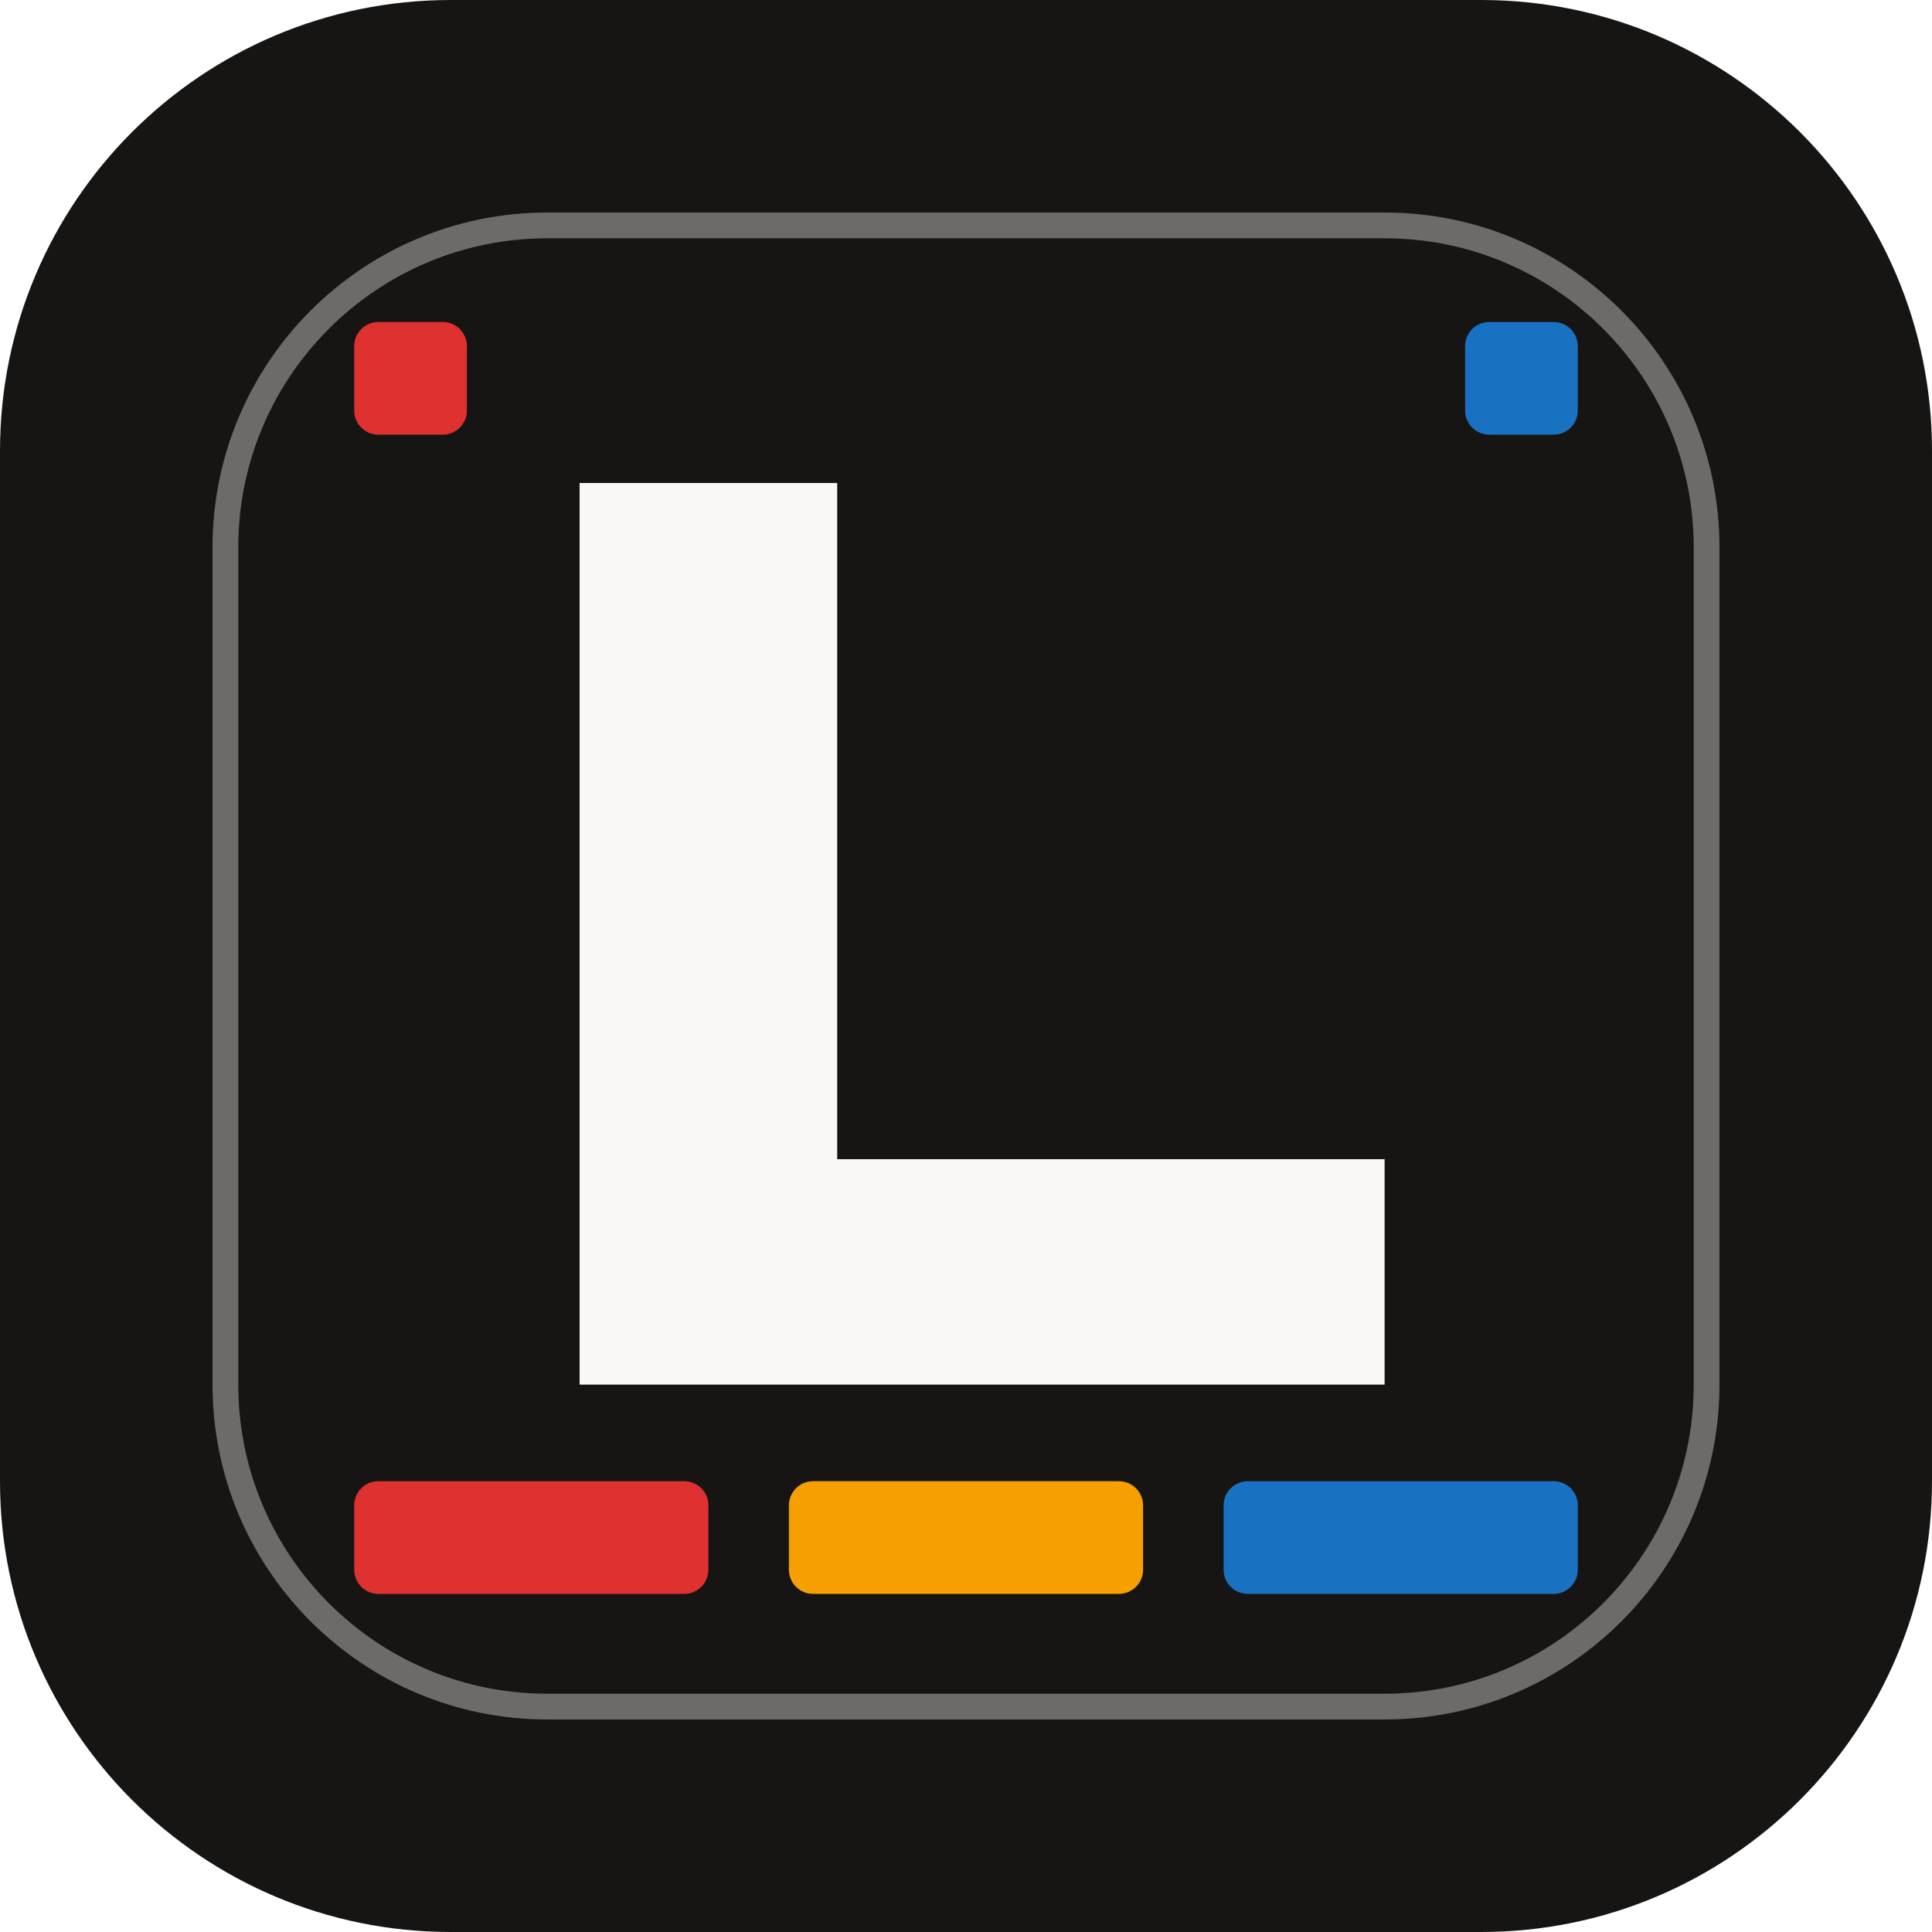
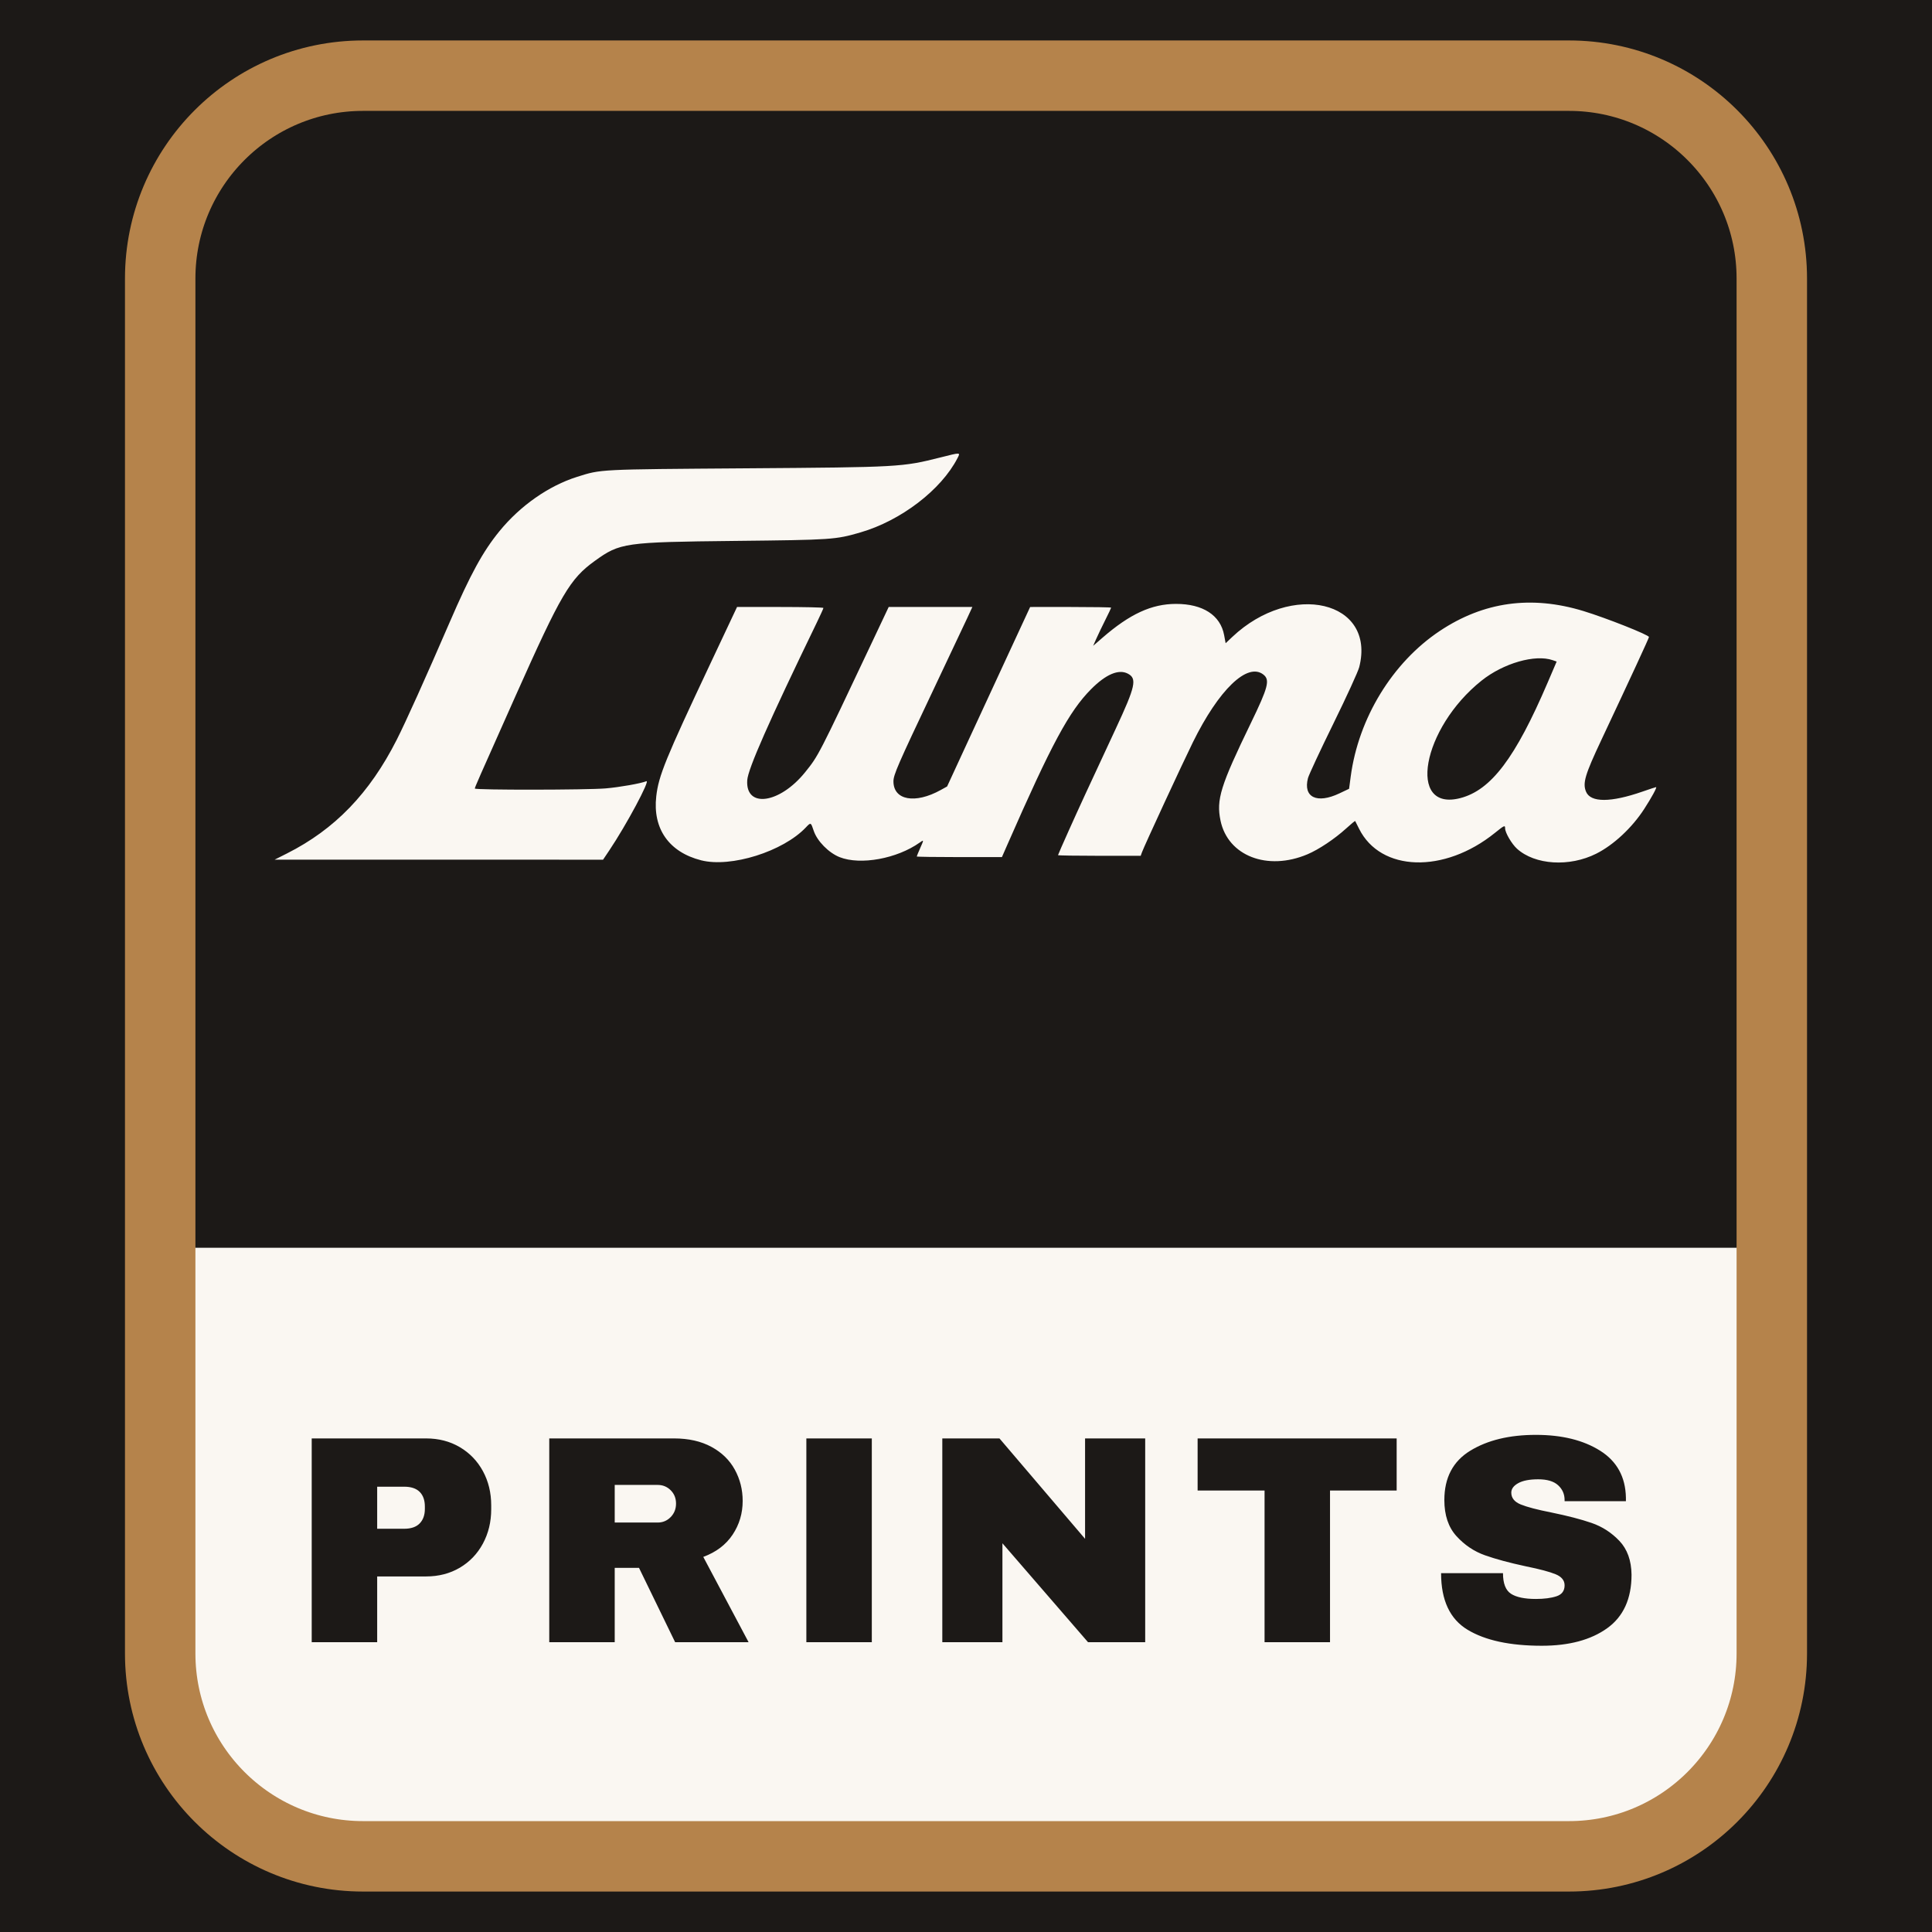
- <svg xmlns="http://www.w3.org/2000/svg" viewBox="0 0 120 120" role="img" aria-label="Luma Prints Spectrum icon">
-   <rect width="120" height="120" rx="28" fill="#161514" />
-   <rect x="14" y="14" width="92" height="92" rx="20" fill="none" stroke="#FAF8F5" stroke-width="1.6" opacity="0.38" />
-   <path d="M36 30 V86 H86 V72 H52 V30 Z" fill="#FAF8F5" />
-   <rect x="22" y="92" width="22" height="7" rx="1.5" fill="#E03131" />
-   <rect x="49" y="92" width="22" height="7" rx="1.5" fill="#F59F00" />
-   <rect x="76" y="92" width="22" height="7" rx="1.5" fill="#1971C2" />
-   <rect x="22" y="20" width="7" height="7" rx="1.5" fill="#E03131" />
-   <rect x="91" y="20" width="7" height="7" rx="1.5" fill="#1971C2" />
+ <svg xmlns="http://www.w3.org/2000/svg" width="32" height="32" viewBox="0 0 32 32">
+   <rect x="0" y="0" width="32" height="32" rx="0" fill="#1C1917" />
+   <g transform="translate(2 0.6) scale(0.04666667)">
+     <rect x="14" y="14" width="572" height="632" rx="72" fill="#1C1917" />
+     <path d="M14.0 430.0H586.0V574.0Q586.0 646.0 514.0 646.0H86.0Q14.0 646.0 14.0 574.0ZM206.754 539.724Q213.587 537.201 217.162 531.84Q220.736 526.478 220.736 519.855Q220.736 513.863 217.95 508.765Q215.164 503.666 209.645 500.67Q204.126 497.674 196.347 497.674H152.089V570.0H175.322V543.614H183.942L196.767 570.0H222.838ZM343.311 570.0H363.601V497.674H342.26V533.311L311.879 497.674H291.59V570.0H312.93V534.888ZM534.218 518.699Q534.008 507.661 525.072 502.037Q516.137 496.413 502.26 496.413Q488.173 496.413 478.975 502.037Q469.777 507.661 469.777 519.54Q469.777 527.635 474.087 532.365Q478.397 537.096 484.179 539.146Q489.961 541.196 498.791 543.088Q506.045 544.56 509.251 545.874Q512.457 547.188 512.457 549.816Q512.457 552.76 509.566 553.706Q506.675 554.652 502.26 554.652Q496.268 554.652 493.43 552.812Q490.591 550.972 490.591 545.506H468.62Q468.62 559.908 478.029 565.585Q487.438 571.261 504.363 571.261Q518.87 571.261 527.543 565.059Q536.216 558.857 536.216 546.032Q536.11 538.463 531.905 534.047Q527.7 529.632 522.076 527.687Q516.452 525.742 507.727 523.955Q500.263 522.484 496.899 521.117Q493.535 519.75 493.535 516.912Q493.535 514.915 496.005 513.548Q498.476 512.181 503.101 512.181Q507.832 512.181 510.145 514.284Q512.457 516.386 512.457 519.54V519.961H534.218ZM131.485 521.432Q131.485 514.704 128.541 509.29Q125.598 503.876 120.342 500.775Q115.085 497.674 108.357 497.674H67.779V570.0H91.012V546.662H108.357Q115.085 546.662 120.342 543.561Q125.598 540.46 128.541 534.993Q131.485 529.527 131.485 522.799ZM429.198 516.176H452.852V497.674H382.208V516.176H405.966V570.0H429.198ZM243.338 570.0H266.57V497.674H243.338ZM190.565 514.179Q193.298 514.179 195.191 516.071Q197.083 517.963 197.083 520.802Q197.083 523.64 195.191 525.585Q193.298 527.53 190.565 527.53H175.322V514.179ZM91.012 529.737V514.809H100.578Q104.258 514.809 106.097 516.649Q107.937 518.489 107.937 521.853V522.694Q107.937 525.953 106.097 527.845Q104.258 529.737 100.578 529.737Z" fill="#FAF7F2" />
+     <rect x="14" y="14" width="572" height="632" rx="72" fill="none" stroke="#B5834B" stroke-width="25" />
+     <g transform="translate(53 146) scale(0.4599628)">
+       <path d="M332.638 318.484C307.835 312.185 295.138 294.093 297.988 269.107C299.799 253.229 305.031 240.397 339.722 166.750L360.331 123.000L393.665 123.000C411.999 123.000 426.994 123.338 426.986 123.750C426.978 124.162 424.684 129.225 421.888 135.000C384.825 211.554 368.809 247.837 368.205 256.614C366.694 278.573 393.238 274.905 412.922 250.436C423.170 237.697 423.025 237.980 463.999 151.250L477.346 123.000L509.627 123.000L541.908 123.000L538.096 131.250C535.999 135.787 524.065 161.062 511.575 187.415C484.219 245.138 480.995 252.543 481.015 257.621C481.070 272.125 497.746 275.156 517.461 264.245L522.422 261.500L537.660 228.500C546.040 210.350 560.458 179.188 569.699 159.250L586.500 123.001L617.750 123.000C634.938 123.000 649.000 123.234 649.000 123.520C649.000 123.806 646.961 128.100 644.468 133.063C641.976 138.026 638.854 144.533 637.532 147.524L635.126 152.963L642.313 146.725C663.461 128.367 680.223 120.649 699.000 120.622C719.808 120.592 733.328 129.357 736.187 144.732L737.346 150.963L742.423 146.162C788.242 102.839 853.382 118.252 840.445 169.356C839.574 172.793 830.777 192.023 820.478 213.000C810.352 233.625 801.534 252.542 800.883 255.039C797.010 269.878 807.747 275.091 825.156 266.824L832.602 263.288L833.848 253.894C839.832 208.788 866.054 165.882 902.500 141.556C936.374 118.948 973.201 113.836 1013.500 126.150C1031.217 131.564 1064.000 144.564 1064.000 146.176C1064.000 147.016 1050.021 177.239 1027.311 225.500C1014.576 252.562 1012.692 258.935 1015.464 265.568C1018.988 274.001 1034.554 273.961 1058.989 265.456C1064.449 263.555 1069.170 262.000 1069.479 262.000C1070.421 262.000 1066.055 270.029 1060.235 279.000C1050.862 293.447 1036.663 306.663 1023.309 313.367C1002.626 323.752 976.070 322.093 962.184 309.547C958.077 305.837 953.000 297.134 953.000 293.804C953.000 291.182 952.406 291.447 945.111 297.333C905.967 328.914 856.926 327.420 840.316 294.142C838.767 291.039 837.408 288.333 837.296 288.129C837.183 287.925 834.033 290.541 830.296 293.942C821.480 301.964 809.187 310.165 800.449 313.853C769.557 326.894 739.085 315.083 733.403 287.866C730.017 271.649 733.316 261.040 756.804 212.594C770.215 184.934 771.682 179.255 766.474 175.158C754.182 165.489 732.099 186.716 712.024 227.500C703.758 244.291 674.488 307.521 672.791 312.250L671.804 315.000L639.902 315.000C622.356 315.000 608.000 314.771 608.000 314.491C608.000 314.211 611.791 305.549 616.423 295.241C624.984 276.195 629.710 265.951 652.499 217.041C667.840 184.115 669.136 178.190 661.823 174.408C654.770 170.761 644.900 174.957 633.500 186.448C616.546 203.538 603.028 228.643 568.991 306.250L564.714 316.000L531.857 316.000C513.786 316.000 499.000 315.788 499.000 315.529C499.000 315.269 500.125 312.513 501.500 309.404C504.595 302.405 504.597 302.440 501.250 304.813C483.695 317.255 455.527 322.379 439.500 316.046C431.087 312.721 422.148 303.647 419.508 295.750C417.268 289.049 417.273 289.051 413.437 293.102C395.852 311.673 355.605 324.316 332.638 318.484ZM13.000 313.197C49.933 294.587 76.762 266.810 97.708 225.494C104.753 211.600 119.823 178.157 138.487 135.000C154.668 97.584 164.160 80.220 177.072 64.414C193.065 44.837 214.998 29.495 236.845 22.605C255.683 16.663 252.391 16.830 367.500 16.001C486.108 15.148 487.708 15.058 517.466 7.562C533.126 3.618 532.770 3.601 530.431 8.157C517.875 32.612 486.755 56.415 455.493 65.474C436.264 71.046 433.870 71.208 358.500 72.026C273.423 72.949 270.050 73.430 250.654 87.391C231.369 101.272 224.548 112.881 189.475 191.500C160.174 257.179 158.000 262.125 158.000 263.091C158.000 264.325 244.367 264.236 259.000 262.987C269.645 262.078 286.039 259.187 290.326 257.462C293.717 256.098 274.923 291.216 261.807 310.750L256.939 318.000L130.220 317.992L3.500 317.985L13.000 313.197ZM918.462 270.468C942.205 264.284 960.910 239.532 985.840 181.308L992.773 165.116L989.737 164.058C976.201 159.339 951.707 166.367 934.847 179.807C888.772 216.534 877.077 281.247 918.462 270.468Z" fill="#FAF7F2" fill-rule="evenodd" />
+     </g>
+   </g>
</svg>
